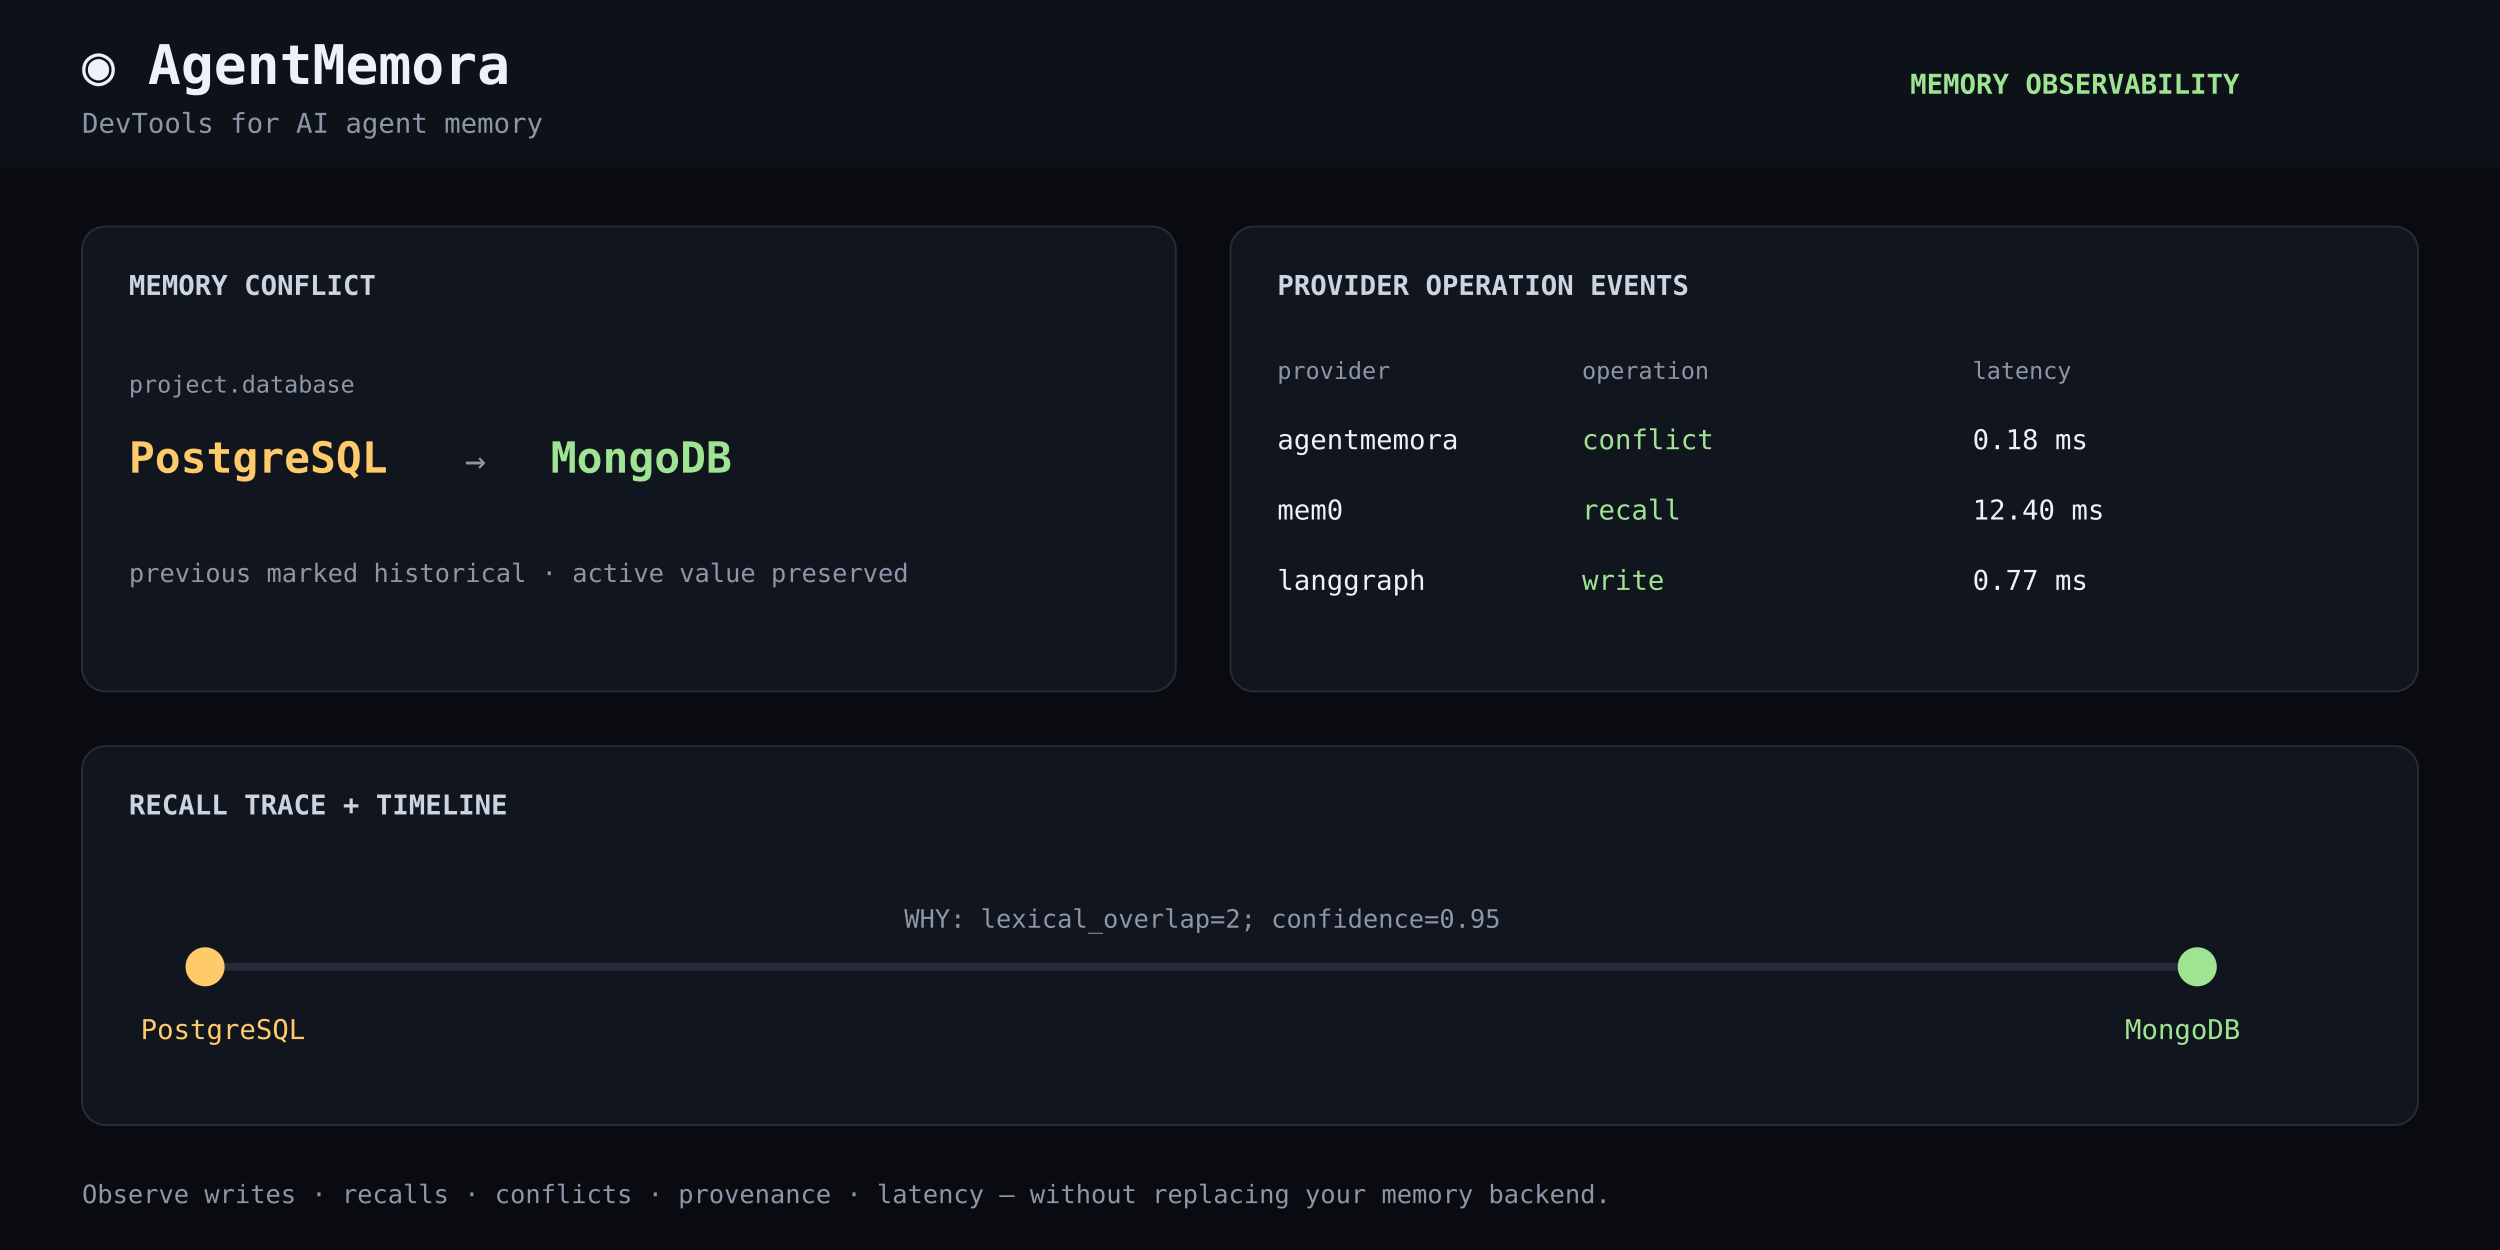
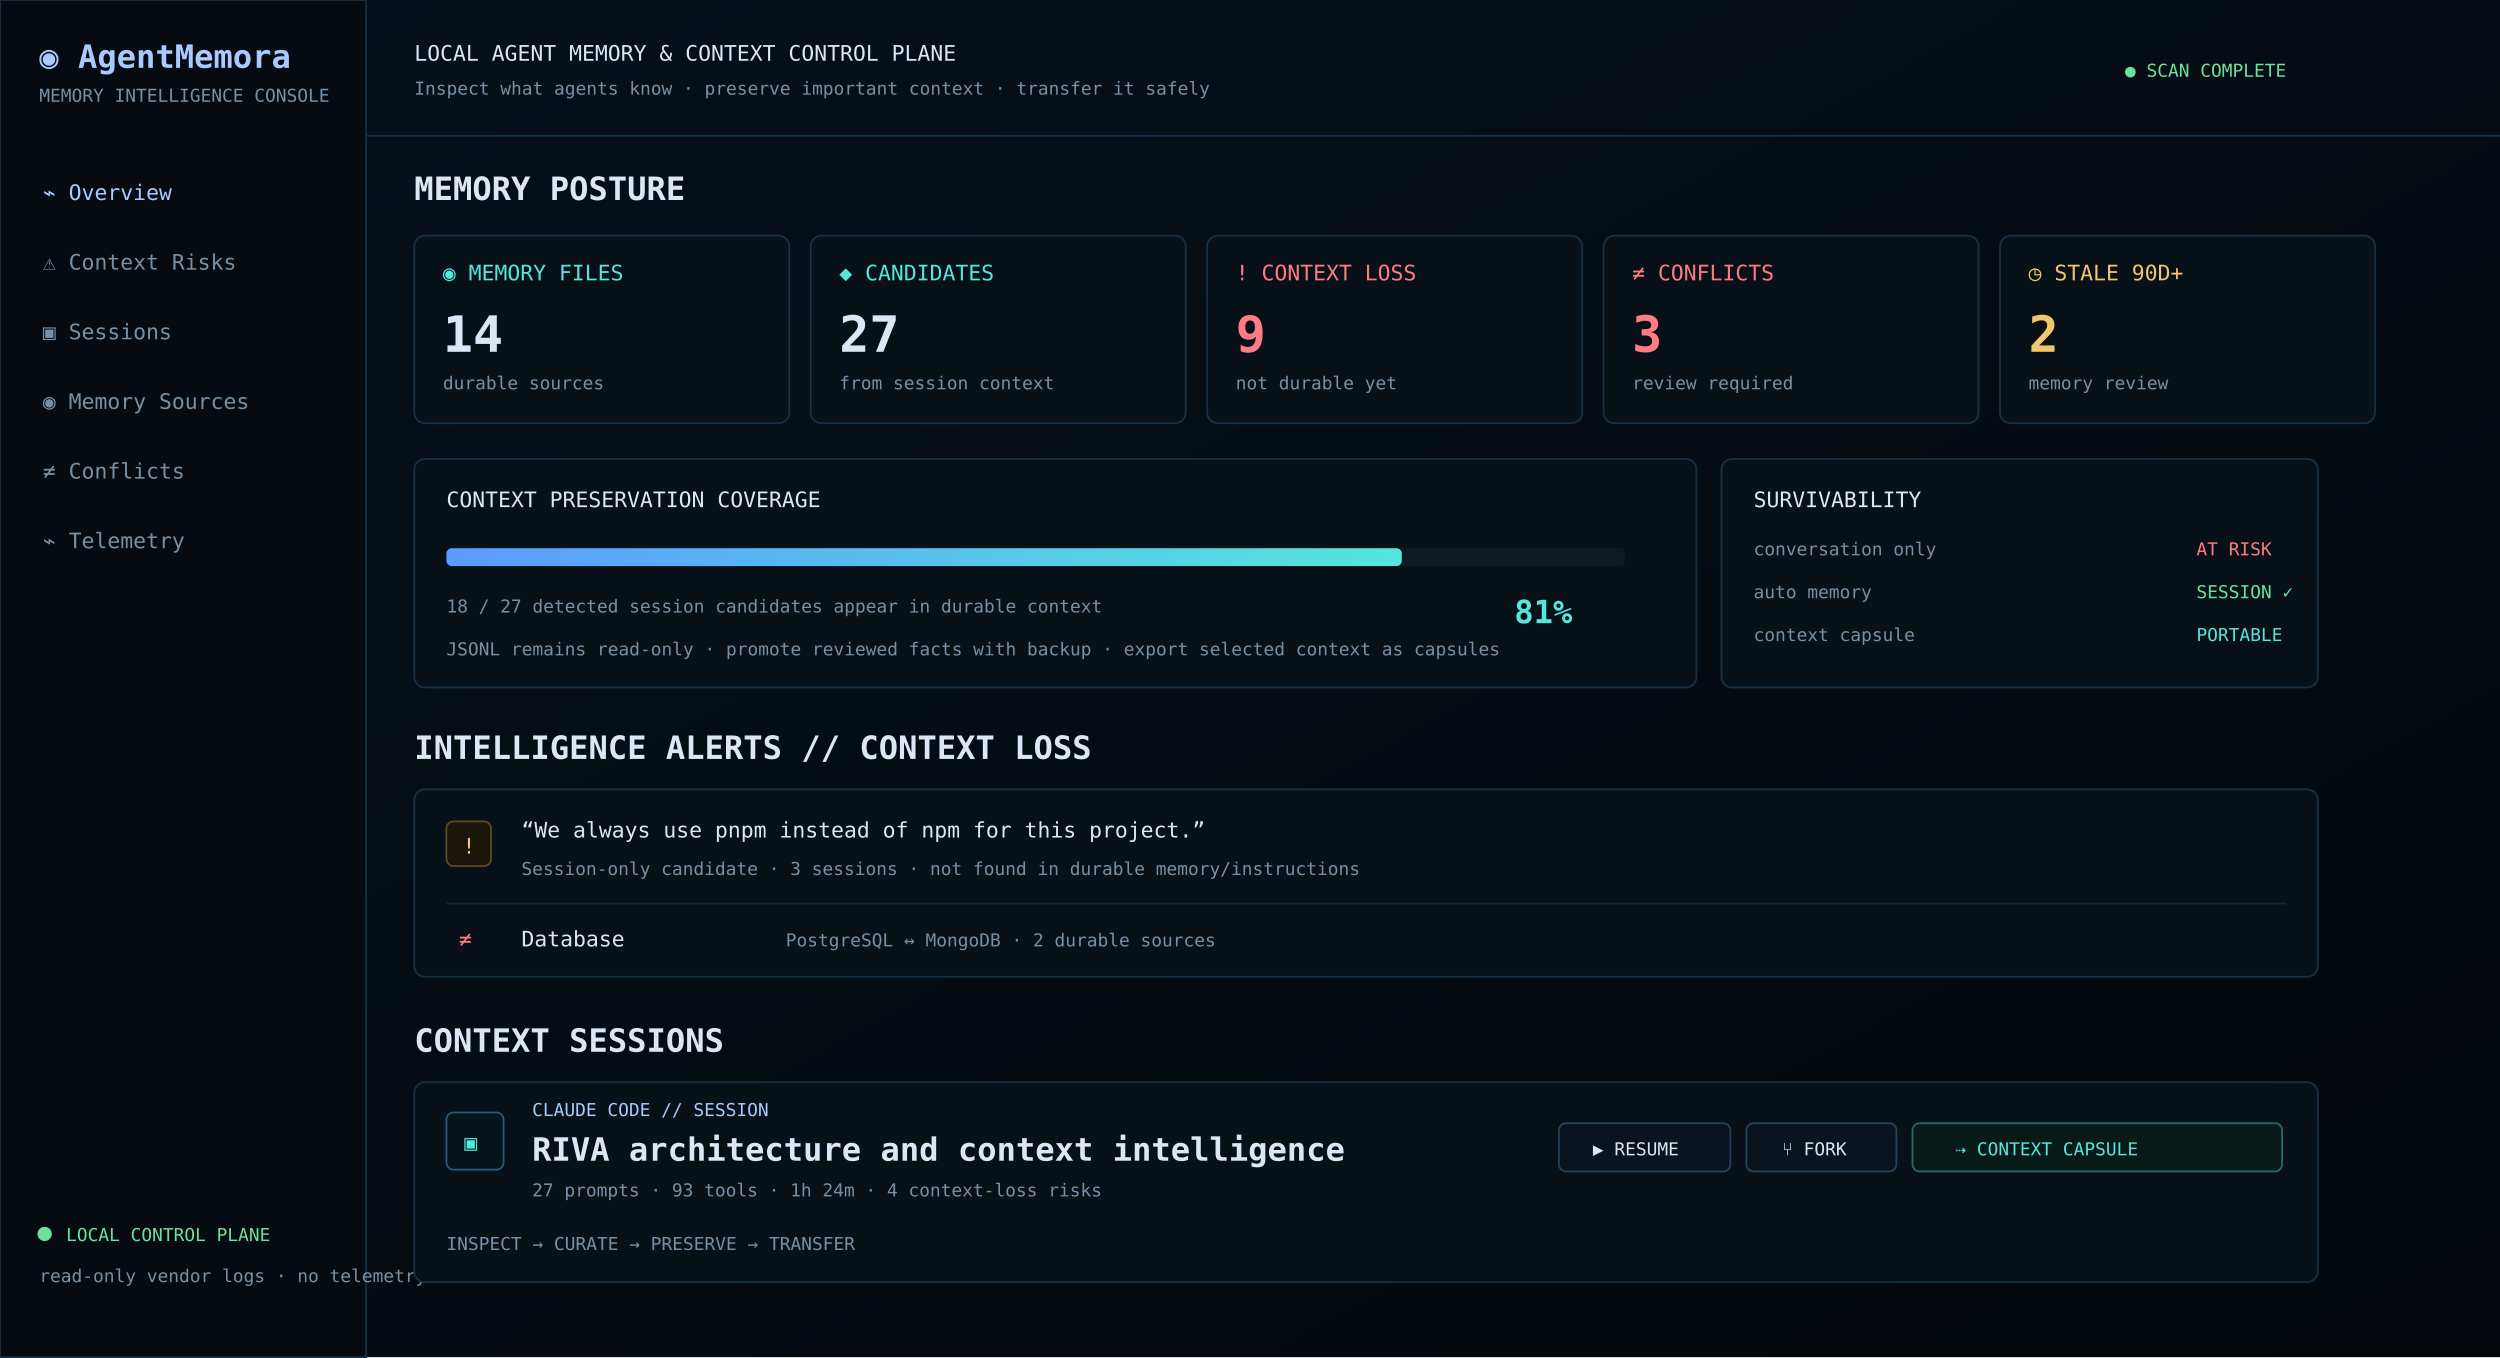
- <svg xmlns="http://www.w3.org/2000/svg" width="1280" height="640" viewBox="0 0 1280 640">
-   <rect width="1280" height="640" fill="#090b10" />
-   <rect x="0" y="0" width="1280" height="86" fill="#0d1118" />
-   <text x="42" y="43" fill="#eef2f8" font-family="monospace" font-size="28" font-weight="700">◉ AgentMemora</text>
-   <text x="42" y="68" fill="#8c96a8" font-family="monospace" font-size="14">DevTools for AI agent memory</text>
-   <text x="978" y="48" fill="#9ee493" font-family="monospace" font-size="14" font-weight="700">MEMORY OBSERVABILITY</text>
-   <rect x="42" y="116" rx="12" width="560" height="238" fill="#11151d" stroke="#252b38" />
-   <text x="66" y="151" fill="#cbd4e3" font-family="monospace" font-size="14" font-weight="700">MEMORY CONFLICT</text>
-   <text x="66" y="201" fill="#8c96a8" font-family="monospace" font-size="12">project.database</text>
-   <text x="66" y="242" fill="#ffca6a" font-family="monospace" font-size="22" font-weight="700">PostgreSQL</text>
-   <text x="238" y="242" fill="#8c96a8" font-family="monospace" font-size="18">→</text>
-   <text x="282" y="242" fill="#9ee493" font-family="monospace" font-size="22" font-weight="700">MongoDB</text>
-   <text x="66" y="298" fill="#8c96a8" font-family="monospace" font-size="13">previous marked historical · active value preserved</text>
-   <rect x="630" y="116" rx="12" width="608" height="238" fill="#11151d" stroke="#252b38" />
-   <text x="654" y="151" fill="#cbd4e3" font-family="monospace" font-size="14" font-weight="700">PROVIDER OPERATION EVENTS</text>
-   <text x="654" y="194" fill="#8c96a8" font-family="monospace" font-size="12">provider</text>
-   <text x="810" y="194" fill="#8c96a8" font-family="monospace" font-size="12">operation</text>
-   <text x="1010" y="194" fill="#8c96a8" font-family="monospace" font-size="12">latency</text>
-   <g font-family="monospace" font-size="14">
-     <text x="654" y="230" fill="#eef2f8">agentmemora</text>
-     <text x="810" y="230" fill="#9ee493">conflict</text>
-     <text x="1010" y="230" fill="#eef2f8">0.18 ms</text>
-     <text x="654" y="266" fill="#eef2f8">mem0</text>
-     <text x="810" y="266" fill="#9ee493">recall</text>
-     <text x="1010" y="266" fill="#eef2f8">12.40 ms</text>
-     <text x="654" y="302" fill="#eef2f8">langgraph</text>
-     <text x="810" y="302" fill="#9ee493">write</text>
-     <text x="1010" y="302" fill="#eef2f8">0.77 ms</text>
+ <svg xmlns="http://www.w3.org/2000/svg" width="1400" height="760" viewBox="0 0 1400 760">
+   <defs>
+     <linearGradient id="bg" x1="0" y1="0" x2="1" y2="1">
+       <stop stop-color="#07111b" />
+       <stop offset="1" stop-color="#03070b" />
+     </linearGradient>
+     <linearGradient id="meter" x1="0" x2="1">
+       <stop stop-color="#5a9cff" />
+       <stop offset="1" stop-color="#55e6dc" />
+     </linearGradient>
+     <style>.t{font-family:ui-monospace,SFMono-Regular,Menlo,Consolas,monospace;fill:#dbe7f5}.m{fill:#7890a5}.b{fill:#a9c9ff}.c{fill:#55e6dc}.g{fill:#69e39c}.a{fill:#f2c66d}.r{fill:#ff7c84}.p{fill:#081018;stroke:#173044}.s{font-size:12px}.xs{font-size:10px}.h{font-size:18px;font-weight:700}.k{font-size:28px;font-weight:700}</style>
+   </defs>
+   <rect width="1400" height="760" fill="url(#bg)" />
+   <rect x="0" y="0" width="205" height="760" fill="#050b11" stroke="#173044" />
+   <text class="t b h" x="22" y="38">◉ AgentMemora</text>
+   <text class="t m xs" x="22" y="57">MEMORY INTELLIGENCE CONSOLE</text>
+   <g class="t s">
+     <text x="24" y="112" class="b">⌁  Overview</text>
+     <text x="24" y="151" class="m">⚠  Context Risks</text>
+     <text x="24" y="190" class="m">▣  Sessions</text>
+     <text x="24" y="229" class="m">◉  Memory Sources</text>
+     <text x="24" y="268" class="m">≠  Conflicts</text>
+     <text x="24" y="307" class="m">⌁  Telemetry</text>
  </g>
-   <rect x="42" y="382" rx="12" width="1196" height="194" fill="#11151d" stroke="#252b38" />
-   <text x="66" y="417" fill="#cbd4e3" font-family="monospace" font-size="14" font-weight="700">RECALL TRACE + TIMELINE</text>
-   <line x1="105" y1="495" x2="1125" y2="495" stroke="#252b38" stroke-width="4" />
-   <circle cx="105" cy="495" r="10" fill="#ffca6a" />
-   <circle cx="1125" cy="495" r="10" fill="#9ee493" />
-   <text x="72" y="532" fill="#ffca6a" font-family="monospace" font-size="14">PostgreSQL</text>
-   <text x="1088" y="532" fill="#9ee493" font-family="monospace" font-size="14">MongoDB</text>
-   <text x="463" y="475" fill="#8c96a8" font-family="monospace" font-size="13">WHY: lexical_overlap=2; confidence=0.95</text>
-   <text x="42" y="616" fill="#8c96a8" font-family="monospace" font-size="13">Observe writes · recalls · conflicts · provenance · latency — without replacing your memory backend.</text>
+   <circle cx="25" cy="691" r="4" fill="#69e39c" />
+   <text class="t g xs" x="37" y="695">LOCAL CONTROL PLANE</text>
+   <text class="t m xs" x="22" y="718">read-only vendor logs · no telemetry</text>
+   <line x1="205" y1="76" x2="1400" y2="76" stroke="#173044" />
+   <text class="t s" x="232" y="34">LOCAL AGENT MEMORY &amp; CONTEXT CONTROL PLANE</text>
+   <text class="t m xs" x="232" y="53">Inspect what agents know · preserve important context · transfer it safely</text>
+   <text class="t g xs" x="1190" y="43">● SCAN COMPLETE</text>
+   <text class="t h" x="232" y="112">MEMORY POSTURE</text>
+   <g transform="translate(232 132)">
+     <g>
+       <rect class="p" width="210" height="105" rx="6" />
+       <text class="t c s" x="16" y="25">◉ MEMORY FILES</text>
+       <text class="t k" x="16" y="65">14</text>
+       <text class="t m xs" x="16" y="86">durable sources</text>
+     </g>
+     <g transform="translate(222)">
+       <rect class="p" width="210" height="105" rx="6" />
+       <text class="t c s" x="16" y="25">◆ CANDIDATES</text>
+       <text class="t k" x="16" y="65">27</text>
+       <text class="t m xs" x="16" y="86">from session context</text>
+     </g>
+     <g transform="translate(444)">
+       <rect class="p" width="210" height="105" rx="6" />
+       <text class="t r s" x="16" y="25">! CONTEXT LOSS</text>
+       <text class="t r k" x="16" y="65">9</text>
+       <text class="t m xs" x="16" y="86">not durable yet</text>
+     </g>
+     <g transform="translate(666)">
+       <rect class="p" width="210" height="105" rx="6" />
+       <text class="t r s" x="16" y="25">≠ CONFLICTS</text>
+       <text class="t r k" x="16" y="65">3</text>
+       <text class="t m xs" x="16" y="86">review required</text>
+     </g>
+     <g transform="translate(888)">
+       <rect class="p" width="210" height="105" rx="6" />
+       <text class="t a s" x="16" y="25">◷ STALE 90D+</text>
+       <text class="t a k" x="16" y="65">2</text>
+       <text class="t m xs" x="16" y="86">memory review</text>
+     </g>
+   </g>
+   <rect class="p" x="232" y="257" width="718" height="128" rx="6" />
+   <text class="t s" x="250" y="284">CONTEXT PRESERVATION COVERAGE</text>
+   <rect x="250" y="307" width="660" height="10" rx="3" fill="#0d1a24" />
+   <rect x="250" y="307" width="535" height="10" rx="3" fill="url(#meter)" />
+   <text class="t c h" x="848" y="349">81%</text>
+   <text class="t m xs" x="250" y="343">18 / 27 detected session candidates appear in durable context</text>
+   <text class="t m xs" x="250" y="367">JSONL remains read-only · promote reviewed facts with backup · export selected context as capsules</text>
+   <rect class="p" x="964" y="257" width="334" height="128" rx="6" />
+   <text class="t s" x="982" y="284">SURVIVABILITY</text>
+   <text class="t m xs" x="982" y="311">conversation only</text>
+   <text class="t r xs" x="1230" y="311">AT RISK</text>
+   <text class="t m xs" x="982" y="335">auto memory</text>
+   <text class="t g xs" x="1230" y="335">SESSION ✓</text>
+   <text class="t m xs" x="982" y="359">context capsule</text>
+   <text class="t c xs" x="1230" y="359">PORTABLE</text>
+   <text class="t h" x="232" y="425">INTELLIGENCE ALERTS // CONTEXT LOSS</text>
+   <rect class="p" x="232" y="442" width="1066" height="105" rx="6" />
+   <rect x="250" y="460" width="25" height="25" rx="4" fill="#1b160a" stroke="#5b4b22" />
+   <text class="t a s" x="259" y="478">!</text>
+   <text class="t s" x="292" y="469">“We always use pnpm instead of npm for this project.”</text>
+   <text class="t m xs" x="292" y="490">Session-only candidate · 3 sessions · not found in durable memory/instructions</text>
+   <line x1="250" y1="506" x2="1280" y2="506" stroke="#102536" />
+   <text class="t r s" x="257" y="530">≠</text>
+   <text class="t s" x="292" y="530">Database</text>
+   <text class="t m xs" x="440" y="530">PostgreSQL  ↔  MongoDB · 2 durable sources</text>
+   <text class="t h" x="232" y="589">CONTEXT SESSIONS</text>
+   <rect class="p" x="232" y="606" width="1066" height="112" rx="6" />
+   <rect x="250" y="623" width="32" height="32" rx="4" fill="#07151a" stroke="#245c7d" />
+   <text class="t c s" x="260" y="644">▣</text>
+   <text class="t b xs" x="298" y="625">CLAUDE CODE // SESSION</text>
+   <text class="t h" x="298" y="650">RIVA architecture and context intelligence</text>
+   <text class="t m xs" x="298" y="670">27 prompts · 93 tools · 1h 24m · 4 context-loss risks</text>
+   <rect x="873" y="629" width="96" height="27" rx="4" fill="#09141e" stroke="#24435c" />
+   <text class="t xs" x="892" y="647">▶ RESUME</text>
+   <rect x="978" y="629" width="84" height="27" rx="4" fill="#09141e" stroke="#24435c" />
+   <text class="t xs" x="998" y="647">⑂ FORK</text>
+   <rect x="1071" y="629" width="207" height="27" rx="4" fill="#071a18" stroke="#29695f" />
+   <text class="t c xs" x="1095" y="647">⇢ CONTEXT CAPSULE</text>
+   <text class="t m xs" x="250" y="700">INSPECT  →  CURATE  →  PRESERVE  →  TRANSFER</text>
</svg>
